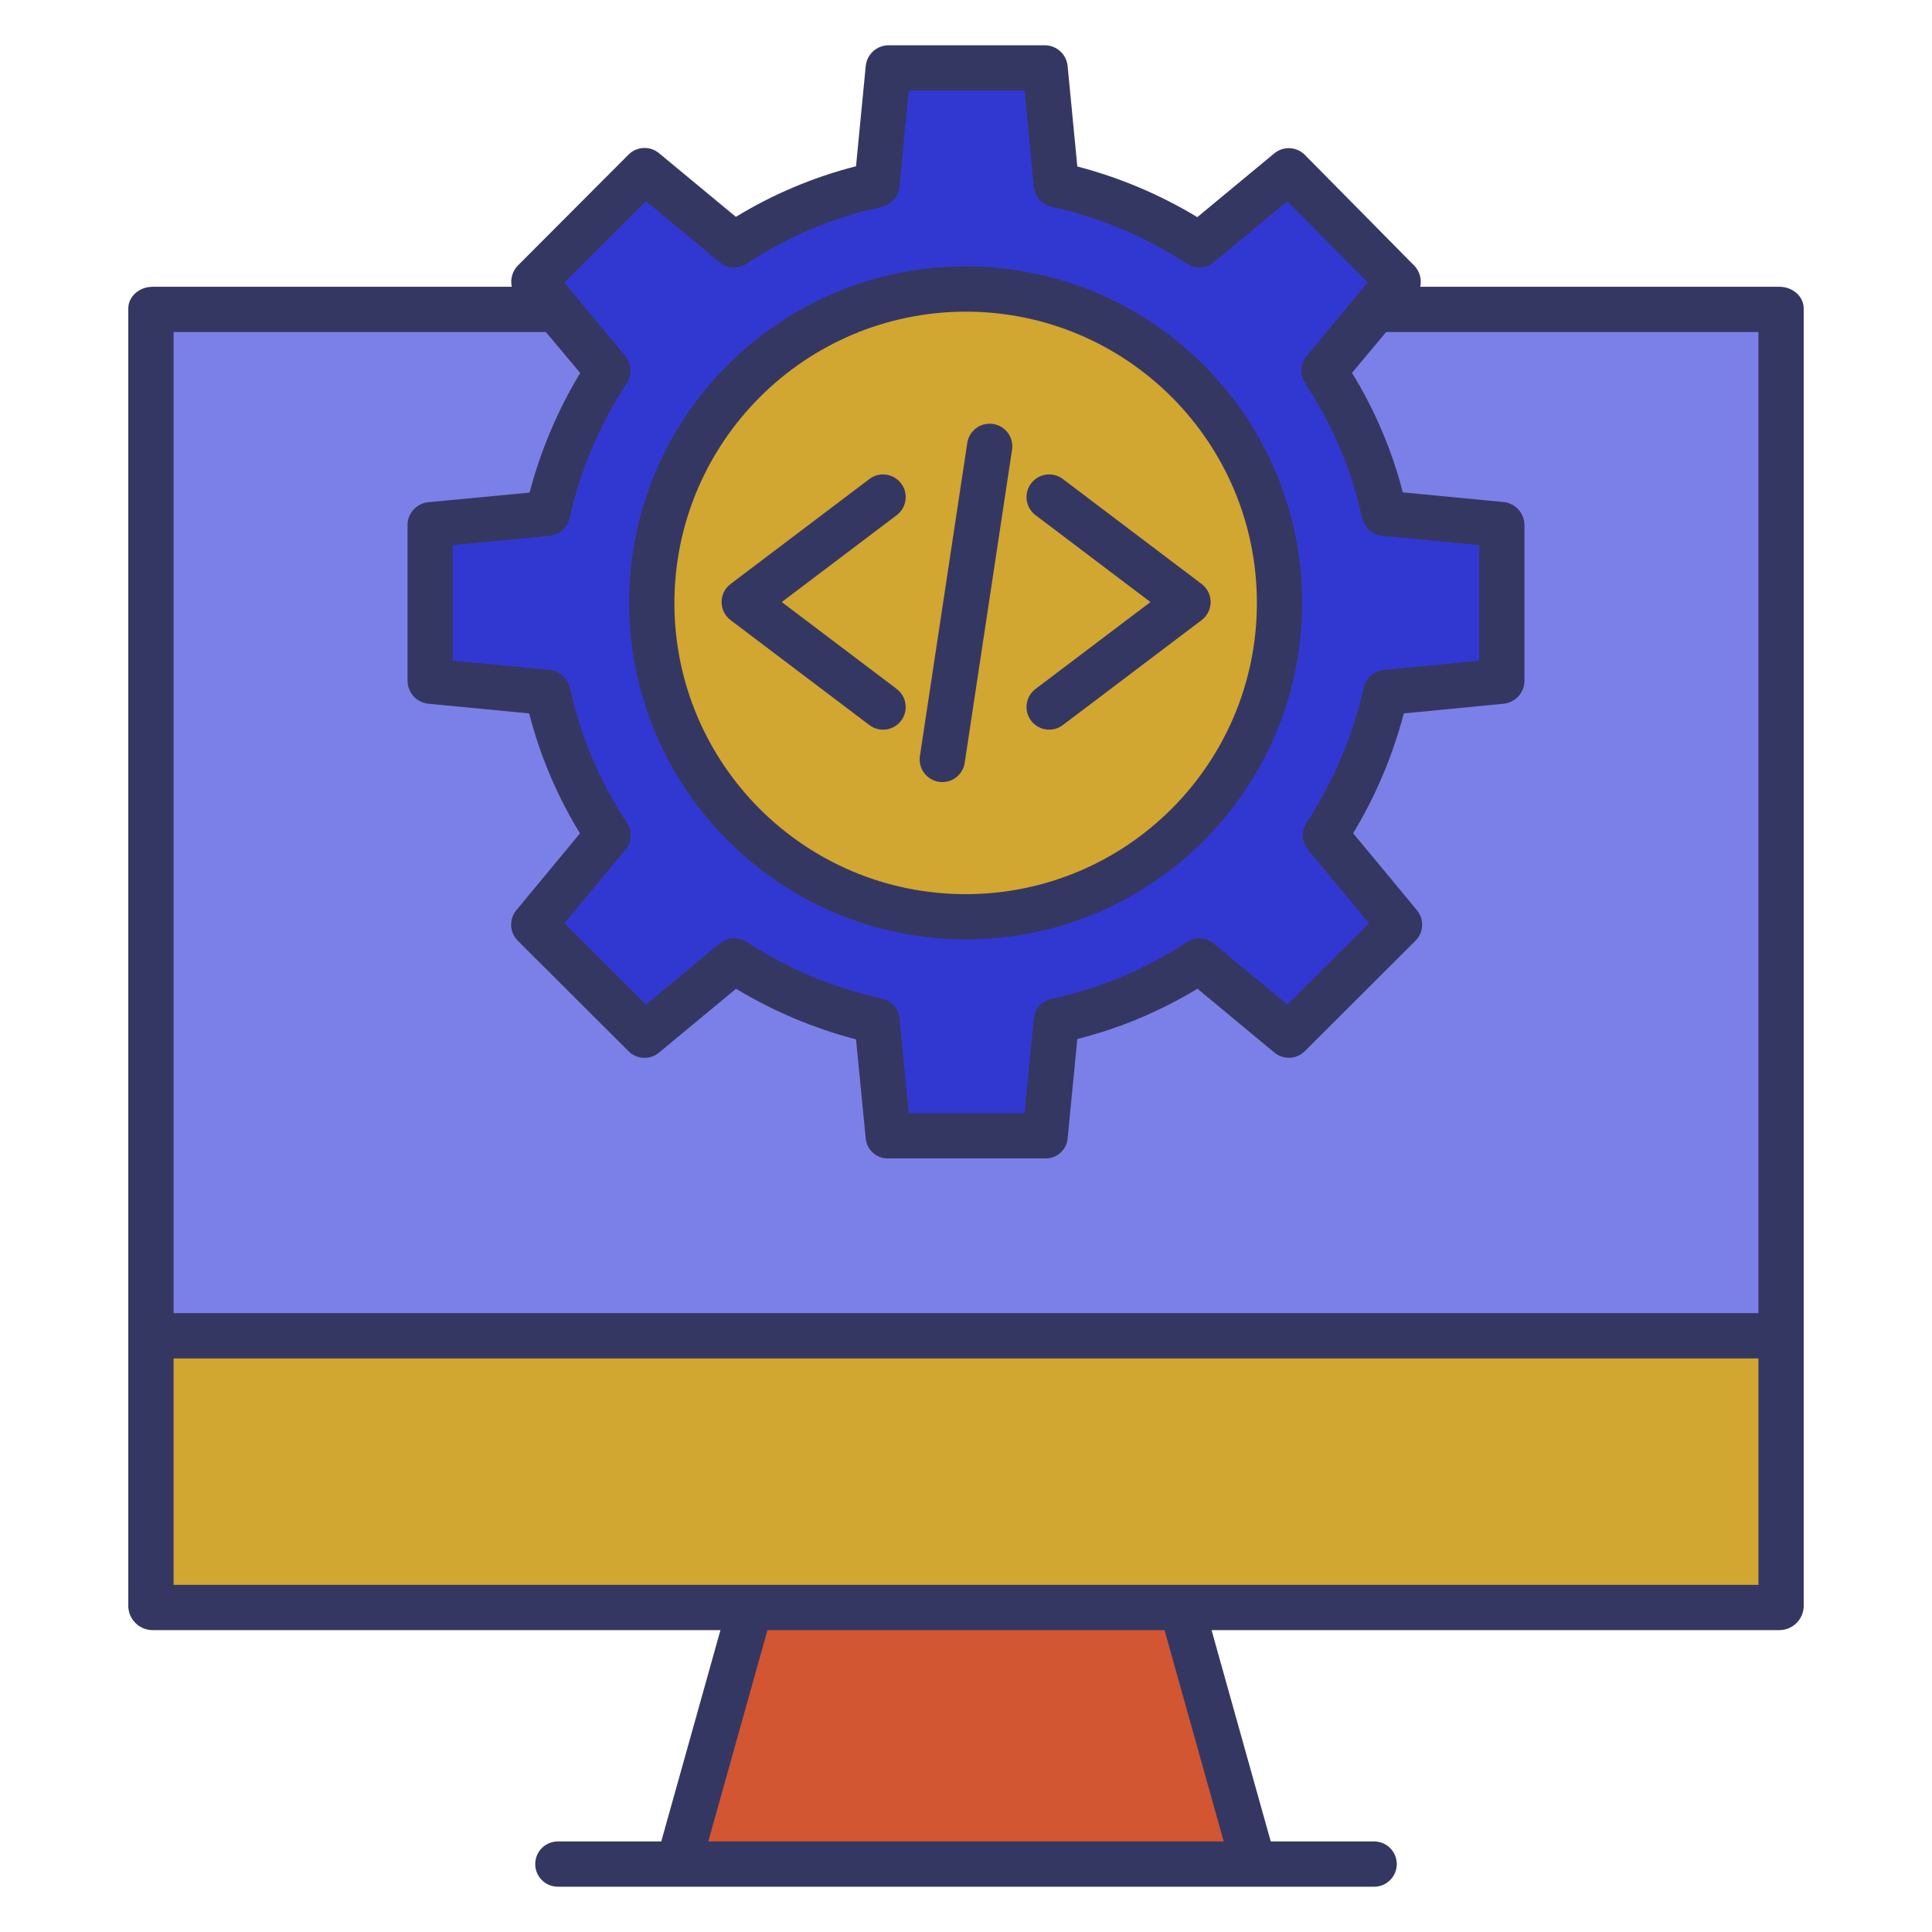
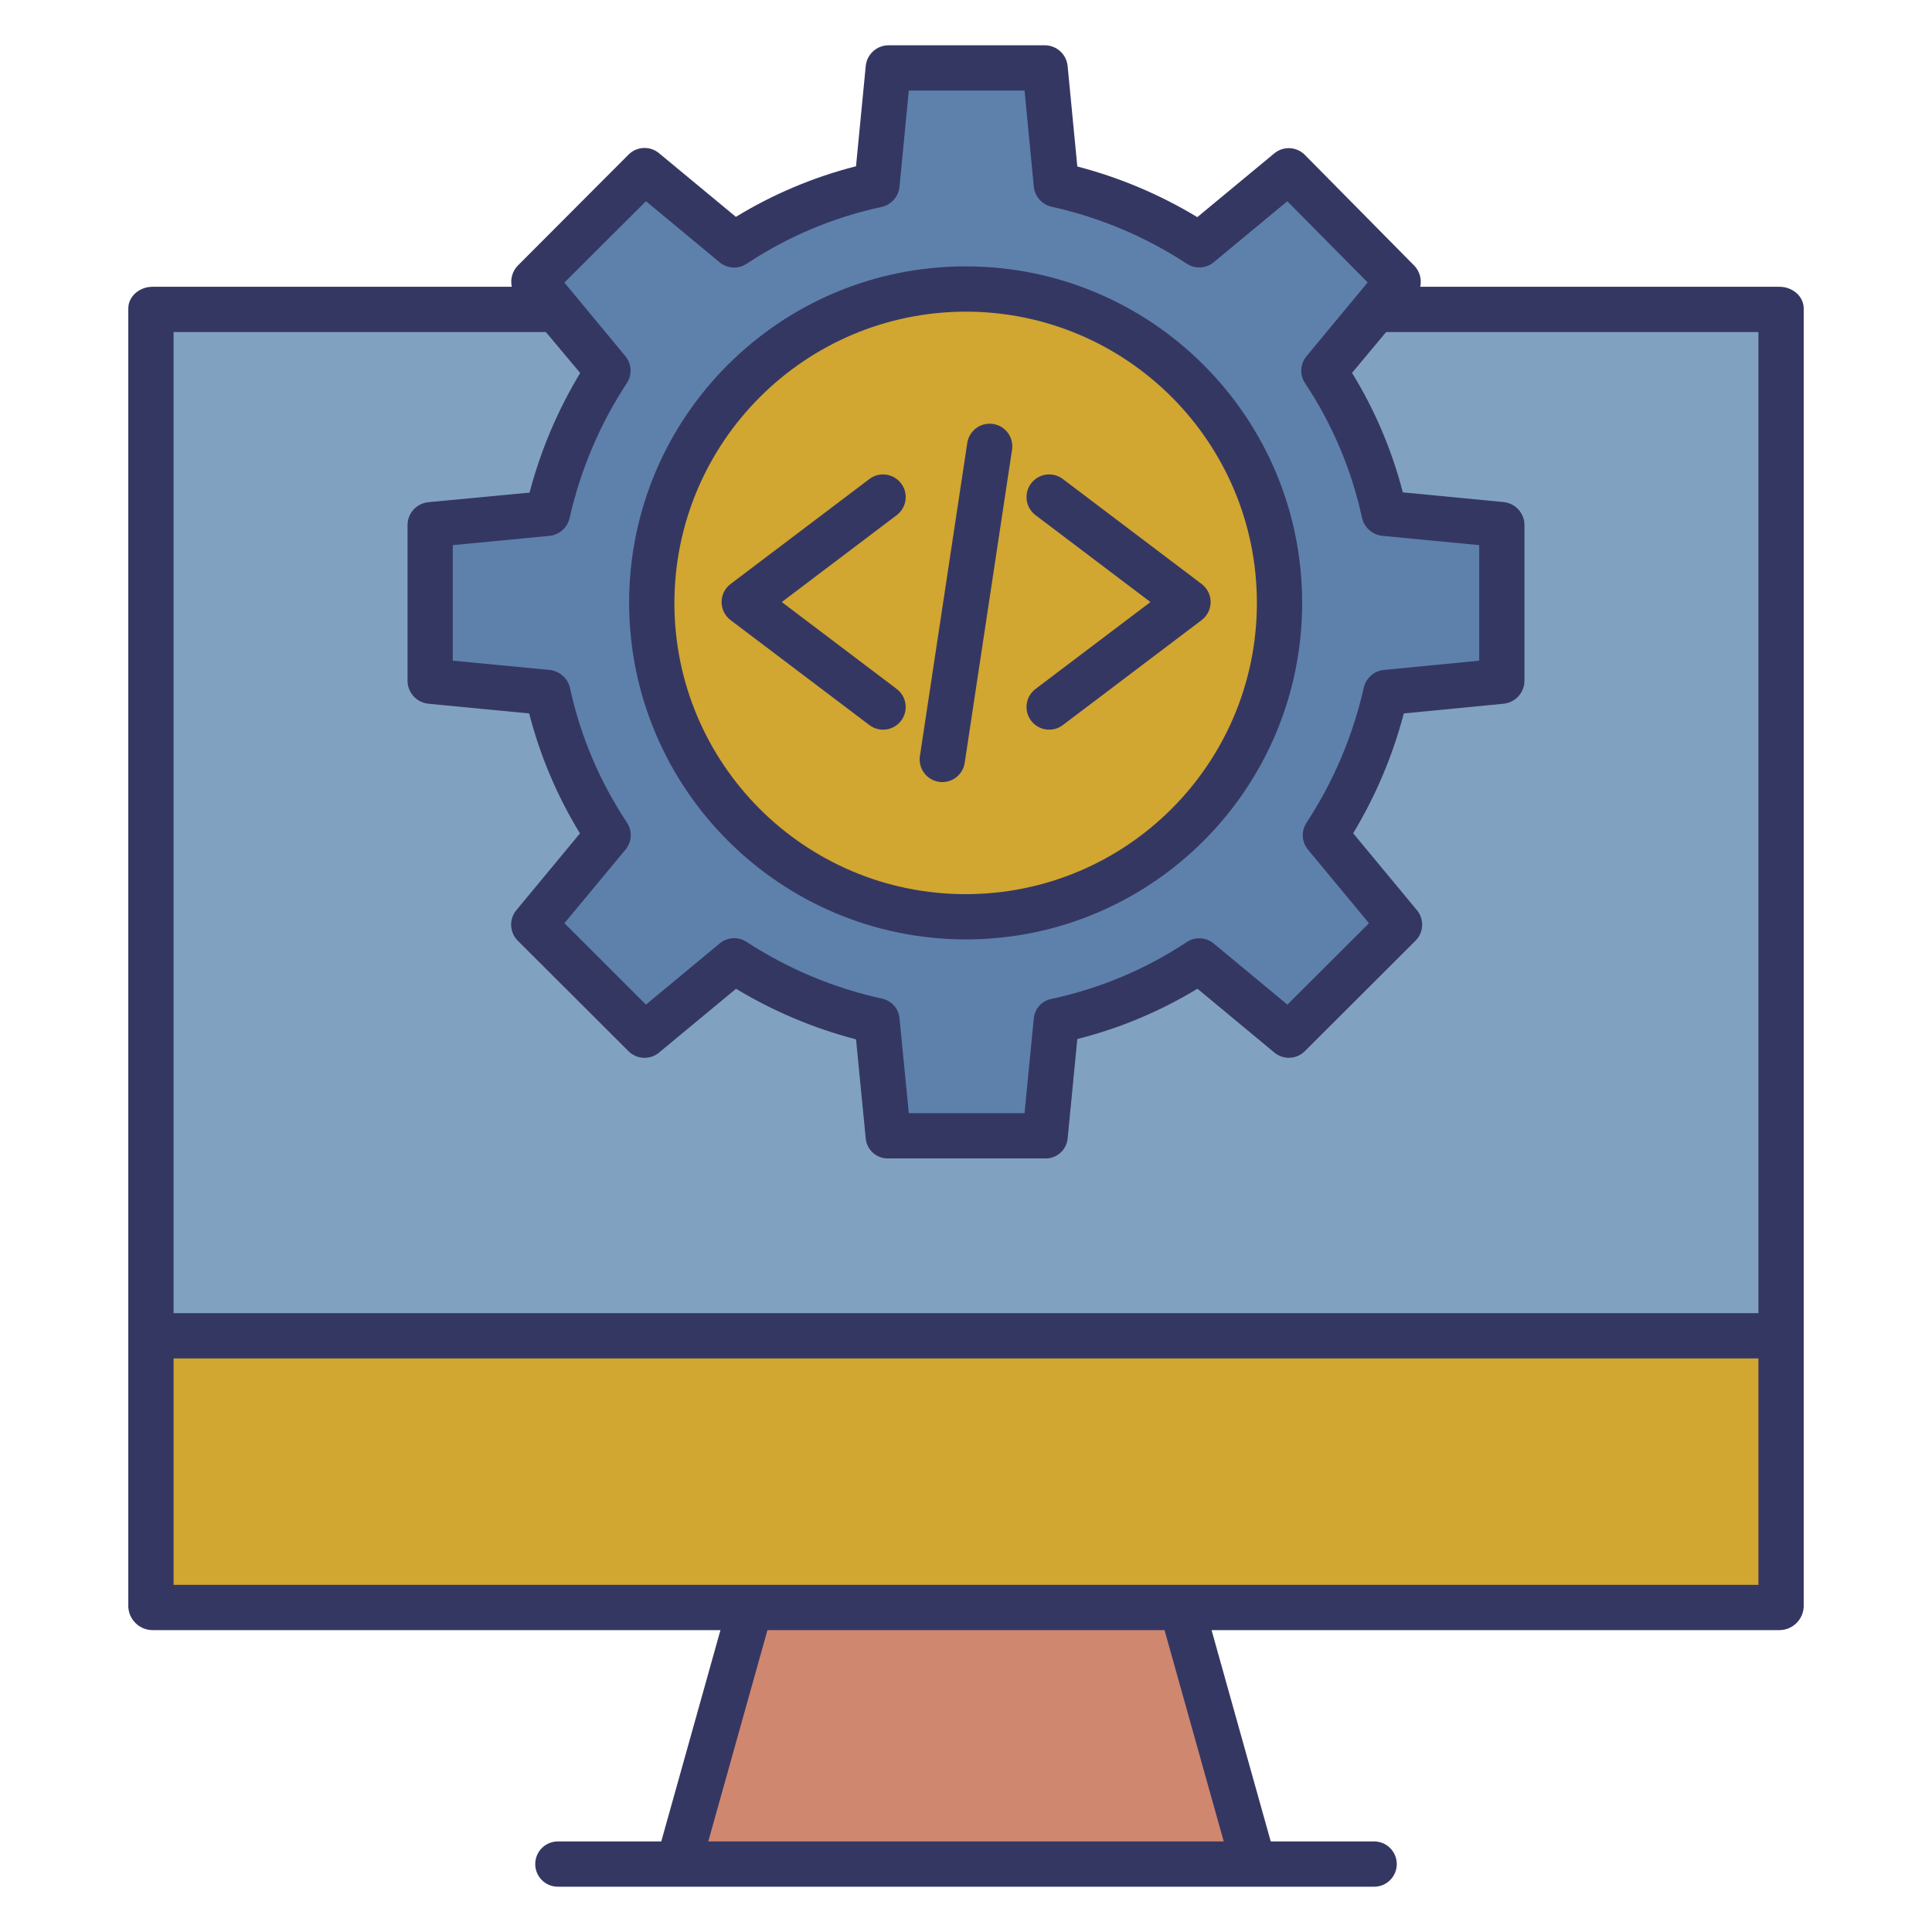
<svg xmlns="http://www.w3.org/2000/svg" version="1.1" width="512" height="512" x="0" y="0" viewBox="0 0 512 512" style="enable-background:new 0 0 512 512" xml:space="preserve" class="">
  <g>
    <path d="m471.61 354.4v71.45h-158.45-114.32-158.45v-71.45z" fill="#d1a631" data-original="#fedb41" style="" class="" />
-     <path d="m471.61 81.75v272.65h-431.22v-272.65h107.09l13.67 16.48a114.97 114.97 0 0 0 -15.98 37.81l-30.83 2.98v41.51l30.83 2.98a110.786 110.786 0 0 0 15.98 37.81l-19.68 23.73 29.34 29.29 23.74-19.68a113.988 113.988 0 0 0 37.86 15.92l2.99 30.77h41.56l2.98-30.77a110.831 110.831 0 0 0 37.87-15.92l23.74 19.68 29.34-29.29-19.68-23.73a114.97 114.97 0 0 0 15.98-37.81l30.47-2.98v-41.51l-30.83-2.98a110.786 110.786 0 0 0 -15.98-37.81l13.71-16.54.07.06z" fill="#7b80e8" data-original="#00efd1" style="" class="" />
-     <path d="m147.48 81.75-6.01-7.25 29.34-29.28 23.74 19.68a110.688 110.688 0 0 1 37.86-15.93l2.99-30.77h41.56l2.98 30.77a113.765 113.765 0 0 1 37.87 15.93l23.74-19.68 28.98 29.28-5.97 7.19-13.71 16.54a110.786 110.786 0 0 1 15.98 37.81l30.83 2.98v41.51l-30.47 2.98a114.97 114.97 0 0 1 -15.98 37.81l19.68 23.73-29.34 29.29-23.74-19.68a110.831 110.831 0 0 1 -37.87 15.92l-2.98 30.77h-41.56l-2.99-30.77a113.988 113.988 0 0 1 -37.86-15.92l-23.74 19.68-29.34-29.29 19.68-23.73a110.786 110.786 0 0 1 -15.98-37.81l-30.83-2.98v-41.51l30.83-2.98a114.97 114.97 0 0 1 15.98-37.81zm191.86 78.03a83.31 83.31 0 1 0 -83.31 83.18 83.247 83.247 0 0 0 83.31-83.18z" fill="#3138d1" data-original="#00acea" style="" class="" />
-     <path d="m313.16 425.85 19.05 67.95h-152.42l19.05-67.95z" fill="#d15631" data-original="#f4b844" style="" class="" />
+     <path d="m471.61 81.75v272.65h-431.22v-272.65h107.09l13.67 16.48a114.97 114.97 0 0 0 -15.98 37.81l-30.83 2.98v41.51l30.83 2.98a110.786 110.786 0 0 0 15.98 37.81l-19.68 23.73 29.34 29.29 23.74-19.68a113.988 113.988 0 0 0 37.86 15.92l2.99 30.77h41.56l2.98-30.77a110.831 110.831 0 0 0 37.87-15.92l23.74 19.68 29.34-29.29-19.68-23.73a114.97 114.97 0 0 0 15.98-37.81l30.47-2.98v-41.51l-30.83-2.98a110.786 110.786 0 0 0 -15.98-37.81l13.71-16.54.07.06z" fill="#81A1C1" data-original="#00efd1" style="" class="" />
+     <path d="m147.48 81.75-6.01-7.25 29.34-29.28 23.74 19.68a110.688 110.688 0 0 1 37.86-15.93l2.99-30.77h41.56l2.98 30.77a113.765 113.765 0 0 1 37.87 15.93l23.74-19.68 28.98 29.28-5.97 7.19-13.71 16.54a110.786 110.786 0 0 1 15.98 37.81l30.83 2.98v41.51l-30.47 2.98a114.97 114.97 0 0 1 -15.98 37.81l19.68 23.73-29.34 29.29-23.74-19.68a110.831 110.831 0 0 1 -37.87 15.92l-2.98 30.77h-41.56l-2.99-30.77a113.988 113.988 0 0 1 -37.86-15.92l-23.74 19.68-29.34-29.29 19.68-23.73a110.786 110.786 0 0 1 -15.98-37.81l-30.83-2.98v-41.51l30.83-2.98a114.97 114.97 0 0 1 15.98-37.81zm191.86 78.03a83.31 83.31 0 1 0 -83.31 83.18 83.247 83.247 0 0 0 83.31-83.18z" fill="#5E81AC" data-original="#00acea" style="" class="" />
+     <path d="m313.16 425.85 19.05 67.95h-152.42l19.05-67.95z" fill="#D08770" data-original="#f4b844" style="" class="" />
    <path d="m256.03 76.59a83.185 83.185 0 1 1 -83.31 83.19 83.247 83.247 0 0 1 83.31-83.19z" fill="#d1a631" data-original="#fedb41" style="" class="" />
    <g fill="#083863">
      <path d="m471.61 76h-95.235a6.157 6.157 0 0 0 -1.581-5.6l-28.98-29.342a6 6 0 0 0 -8.093-.43l-20.421 16.914a119.864 119.864 0 0 0 -31.8-13.423l-2.566-26.594a6.091 6.091 0 0 0 -5.974-5.525h-41.56a6.088 6.088 0 0 0 -5.972 5.52l-2.574 26.541a116.146 116.146 0 0 0 -31.835 13.409l-20.38-16.881a6 6 0 0 0 -8.067.378l-29.34 29.408a6.168 6.168 0 0 0 -1.606 5.625h-95.236c-3.314 0-6.39 2.436-6.39 5.75v344.1a6.474 6.474 0 0 0 6.39 6.15h150.536l-15.685 56h-27.4a6 6 0 0 0 0 12h216.319a6 6 0 1 0 0-12h-27.4l-15.685-56h150.535a6.474 6.474 0 0 0 6.39-6.15v-344.1c0-3.314-3.076-5.75-6.39-5.75zm-300.426-22.676 19.537 16.2a6 6 0 0 0 7.141.384 104.318 104.318 0 0 1 35.808-15.072 6.115 6.115 0 0 0 4.712-5.386l2.463-25.45h30.668l2.455 25.449a6.057 6.057 0 0 0 4.723 5.34 108.054 108.054 0 0 1 35.874 15.133 6 6 0 0 0 7.074-.415l19.511-16.168 21.288 21.511-16.208 19.55a6 6 0 0 0 -.377 7.151 104.469 104.469 0 0 1 15.114 35.766 6.2 6.2 0 0 0 5.456 4.7l25.577 2.451v30.62l-25.224 2.45a6.1 6.1 0 0 0 -5.359 4.671 108.848 108.848 0 0 1 -15.193 35.838 6 6 0 0 0 .389 7.1l16.177 19.519-21.609 21.567-19.539-16.195a6 6 0 0 0 -7.14-.386 104.444 104.444 0 0 1 -35.821 15.059 5.8 5.8 0 0 0 -4.713 5.112l-2.455 25.177h-30.668l-2.463-25.175a5.9 5.9 0 0 0 -4.722-5.2 108.086 108.086 0 0 1 -35.868-15.056 6 6 0 0 0 -7.071.451l-19.536 16.206-21.6-21.562 16.188-19.516a6 6 0 0 0 .378-7.15 104.452 104.452 0 0 1 -15.114-35.763 6.2 6.2 0 0 0 -5.456-4.7l-25.581-2.453v-30.614l25.577-2.456a6.1 6.1 0 0 0 5.365-4.671 108.854 108.854 0 0 1 15.194-35.841 6 6 0 0 0 -.389-7.1l-16.177-19.517zm153.116 434.676h-136.6l15.685-56h105.226zm141.7-68h-420v-60h420zm-420-72v-260h98.661l9.1 10.848a120.143 120.143 0 0 0 -13.421 31.694l-26.749 2.537a6.121 6.121 0 0 0 -5.591 5.941v41.51a6.15 6.15 0 0 0 5.593 5.972l26.644 2.567a116.325 116.325 0 0 0 13.46 31.786l-16.867 20.365a6 6 0 0 0 .39 8.076l29.345 29.29a6.006 6.006 0 0 0 8.072.373l20.42-16.927a120.108 120.108 0 0 0 31.8 13.407l2.575 26.316a5.85 5.85 0 0 0 5.968 5.245h41.56a5.85 5.85 0 0 0 5.972-5.246l2.566-26.4a116.1 116.1 0 0 0 31.841-13.333l20.382 16.918a6 6 0 0 0 8.068-.362l29.34-29.285a6 6 0 0 0 .379-8.073l-16.908-20.393a120.556 120.556 0 0 0 13.424-31.761l26.394-2.564a6.151 6.151 0 0 0 5.582-5.971v-41.51a6.15 6.15 0 0 0 -5.593-5.972l-26.644-2.568a115.605 115.605 0 0 0 -13.463-31.662l9.035-10.818h98.665v260z" fill="#353763" data-original="#083863" style="" class="" />
      <path d="m256.03 248.96a89.185 89.185 0 1 0 -89.31-89.18 89.347 89.347 0 0 0 89.31 89.18zm0-166.37a77.185 77.185 0 1 1 -77.31 77.19 77.337 77.337 0 0 1 77.31-77.19z" fill="#353763" data-original="#083863" style="" class="" />
      <path d="m193.611 164.335 36.79 27.821a6 6 0 0 0 7.238-9.572l-30.461-23.034 30.461-23.034a6 6 0 1 0 -7.238-9.572l-36.79 27.82a6 6 0 0 0 0 9.571z" fill="#353763" data-original="#083863" style="" class="" />
      <path d="m274.421 136.516 30.461 23.034-30.461 23.034a6 6 0 1 0 7.238 9.572l36.79-27.821a6 6 0 0 0 0-9.571l-36.79-27.82a6 6 0 0 0 -7.238 9.572z" fill="#353763" data-original="#083863" style="" class="" />
      <path d="m248.823 207.192a5.989 5.989 0 0 0 6.83-5.035l12.55-82.969a6 6 0 1 0 -11.866-1.8l-12.549 82.969a6 6 0 0 0 5.035 6.835z" fill="#353763" data-original="#083863" style="" class="" />
    </g>
  </g>
</svg>
